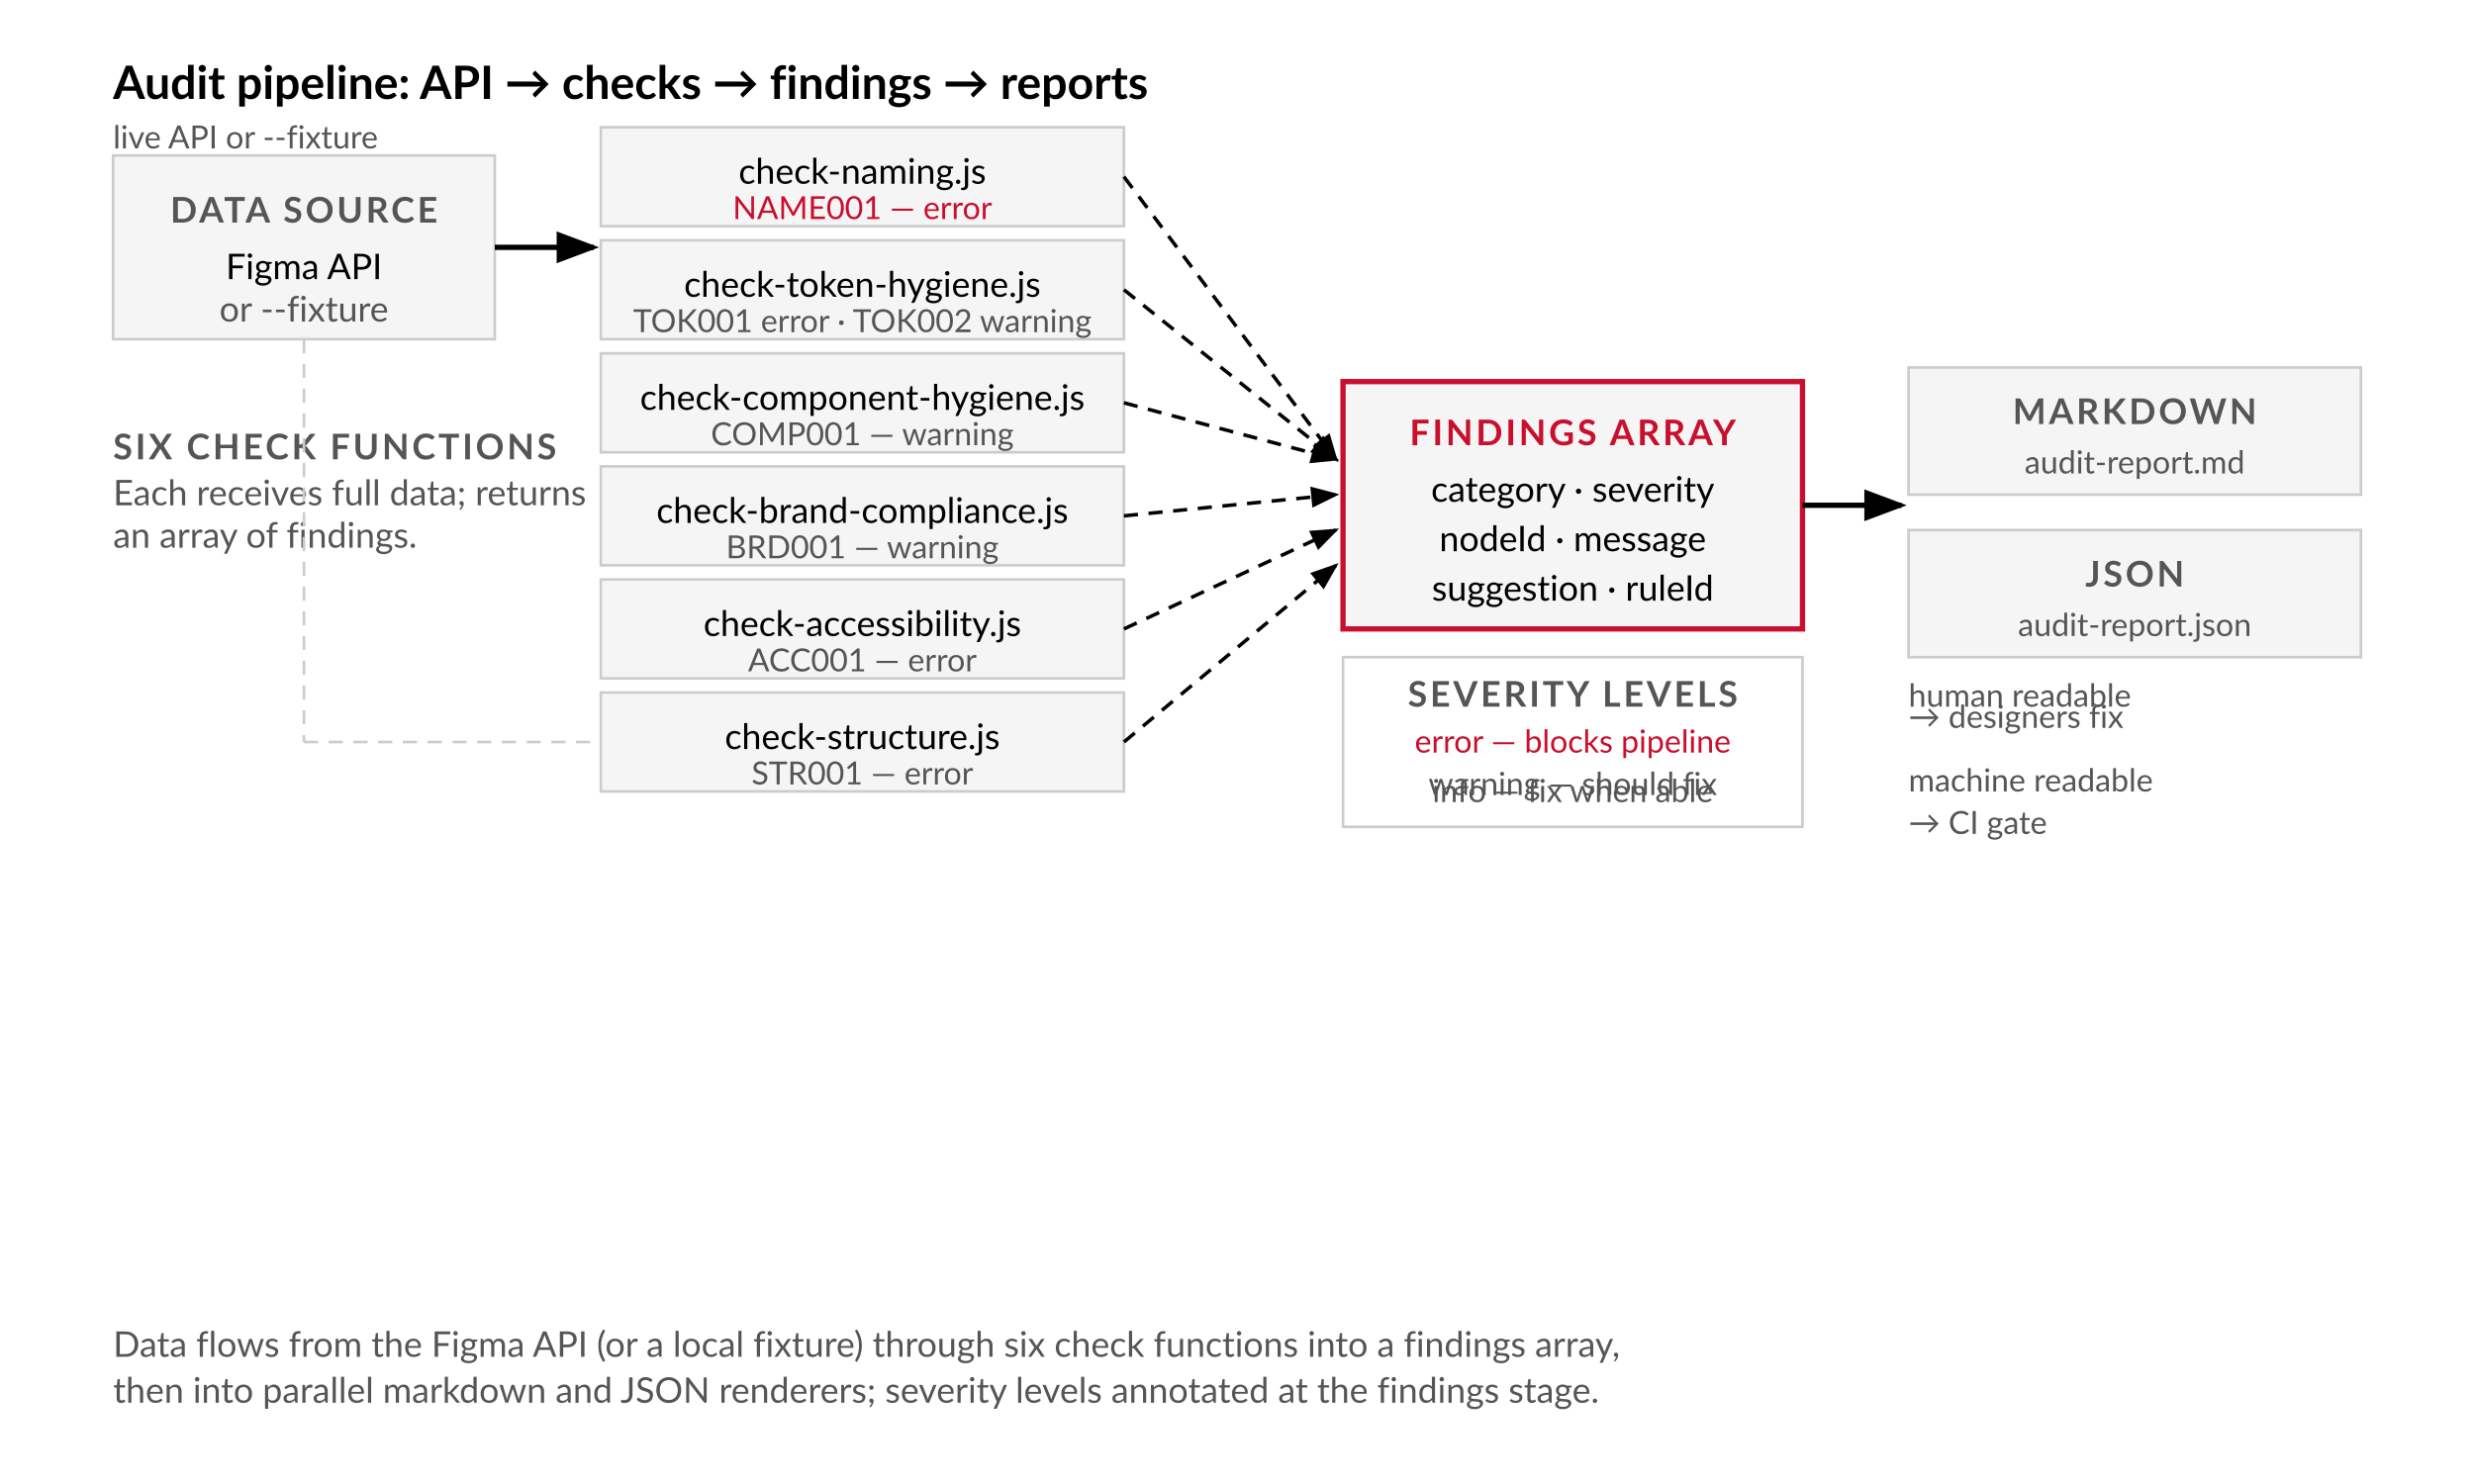
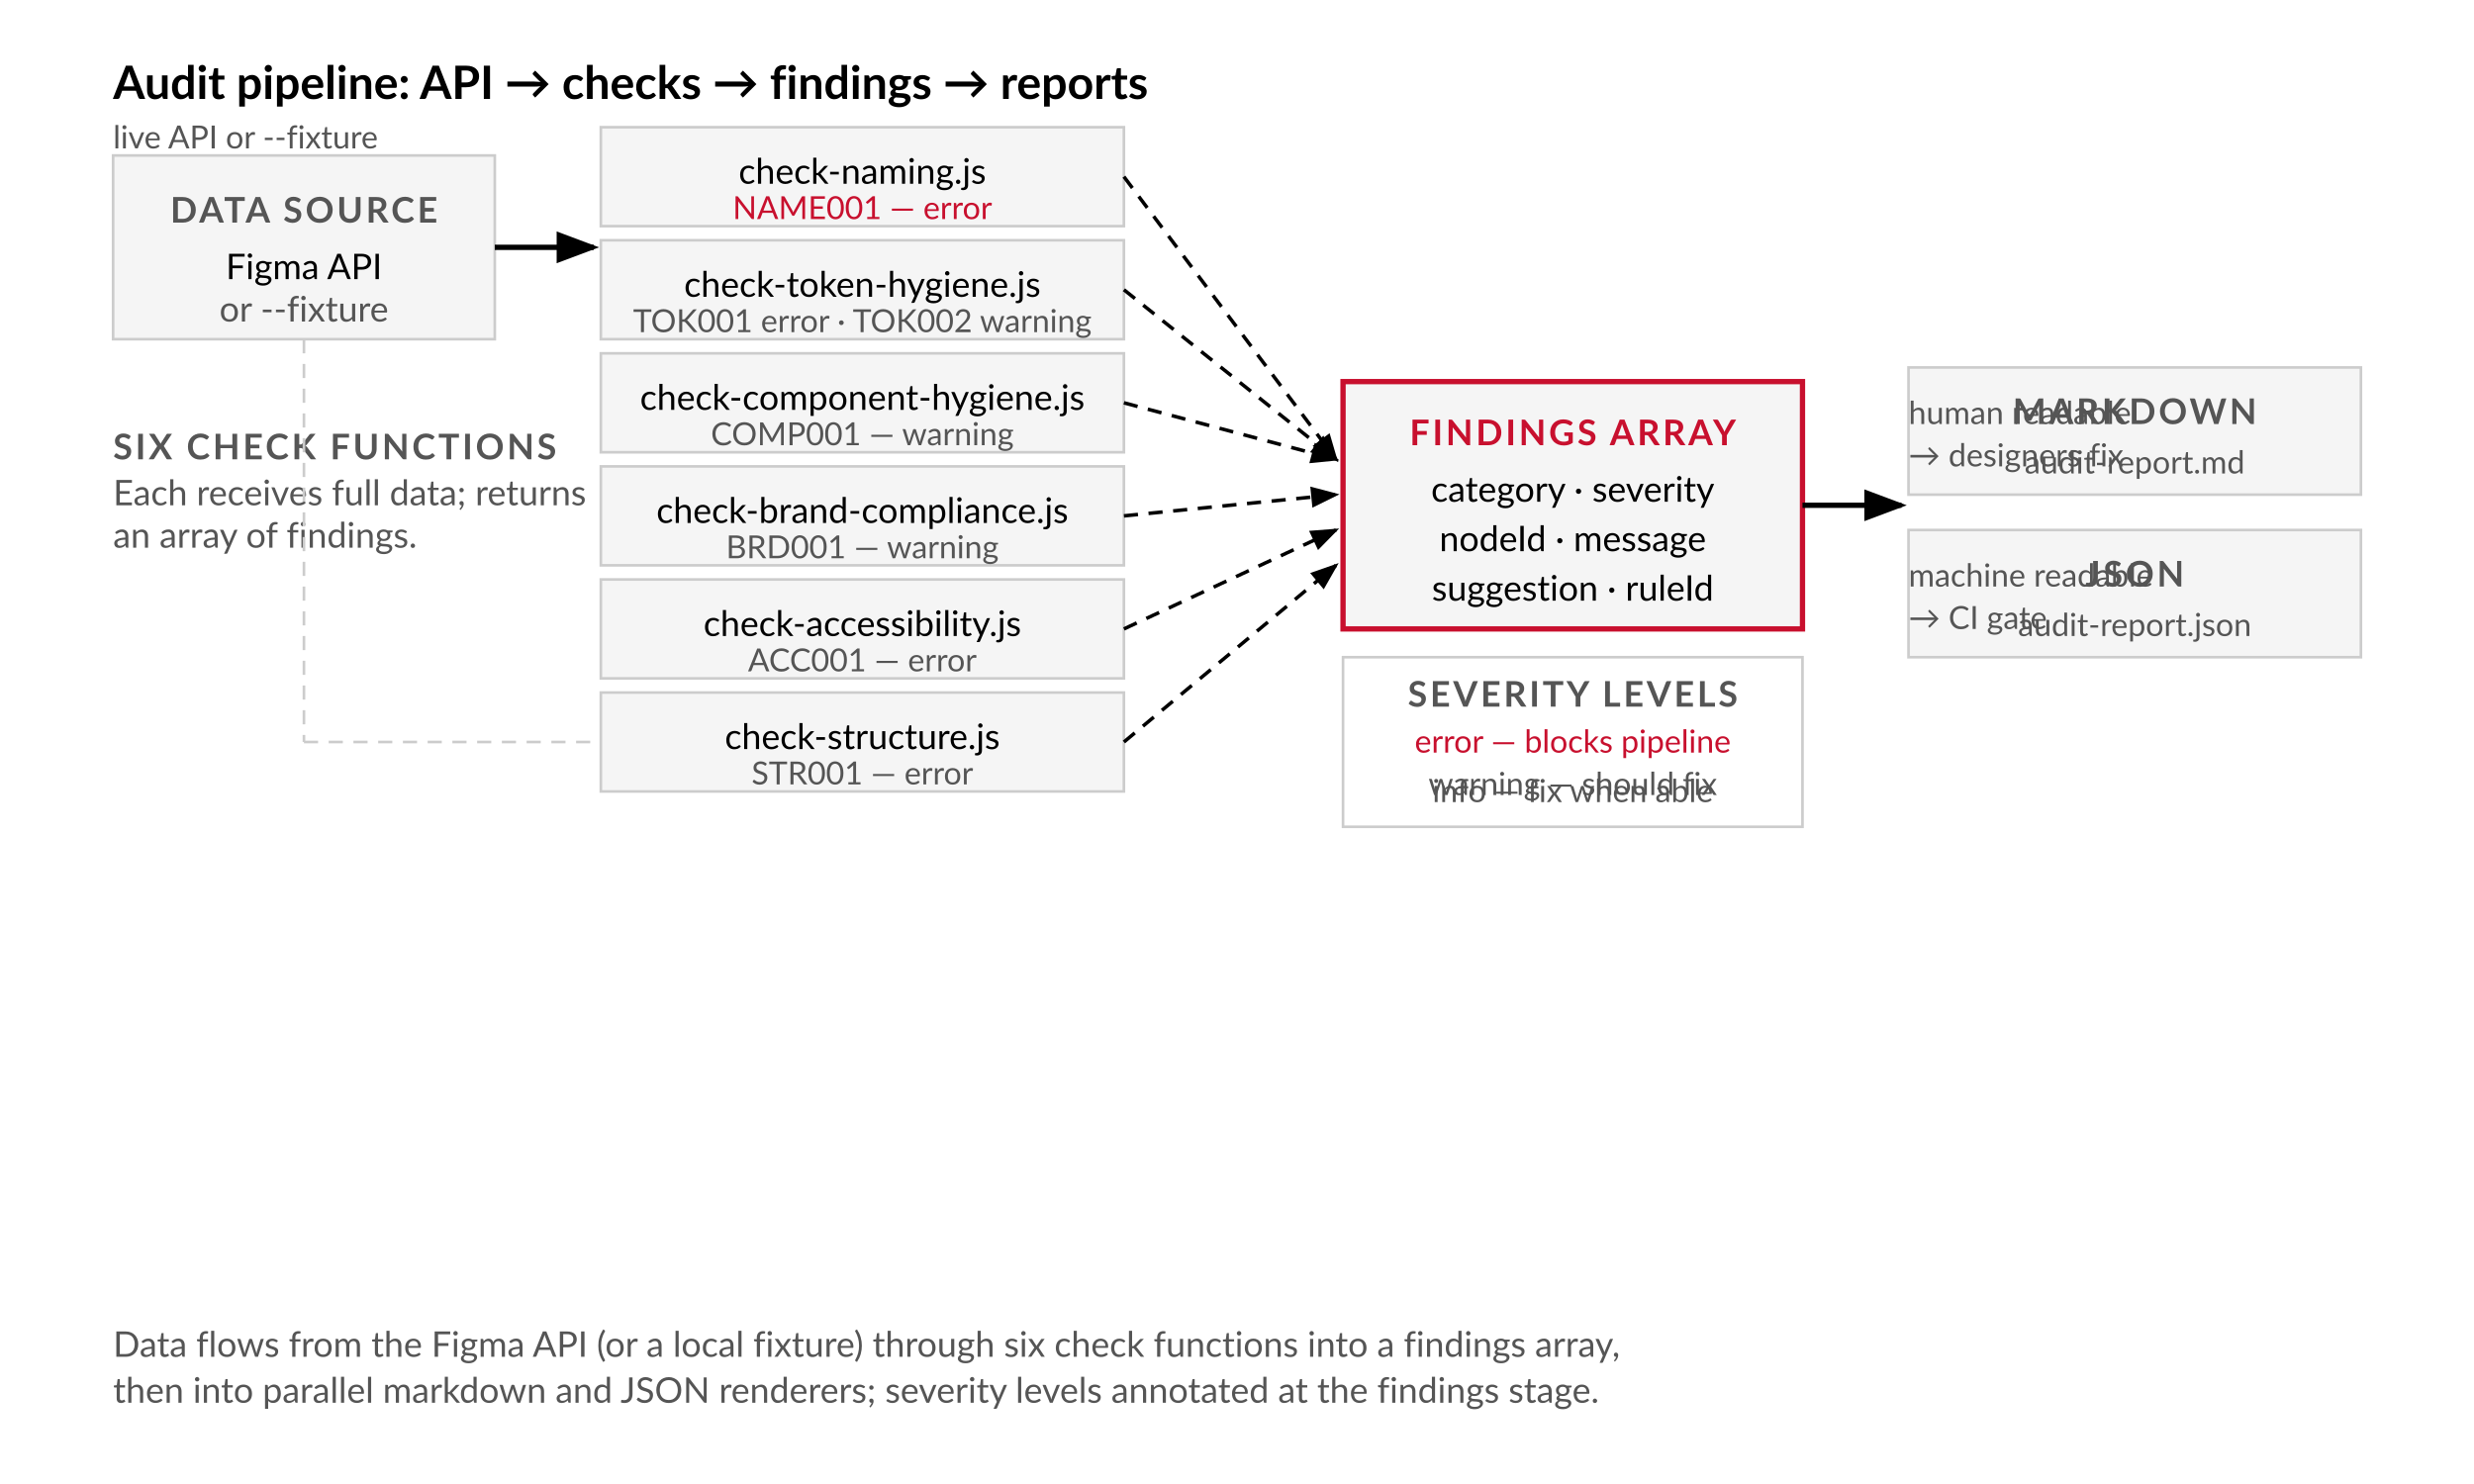
<svg xmlns="http://www.w3.org/2000/svg" viewBox="0 0 700 420" role="img" aria-labelledby="fig51-title fig51-desc">
  <defs>
    <marker id="arrow" markerWidth="8" markerHeight="6" refX="7" refY="3" orient="auto">
      <polygon points="0 0, 8 3, 0 6" fill="#000000" />
    </marker>
  </defs>
  <rect width="700" height="420" fill="#FFFFFF" />
  <text x="32" y="28" font-family="'Real Head Pro','FF Real',Lato,sans-serif" font-size="13" font-weight="700" fill="#000000">Audit pipeline: API → checks → findings → reports</text>
  <rect x="32" y="44" width="108" height="52" fill="#F5F5F5" stroke="#CCCCCC" stroke-width="0.75" />
  <text x="86" y="63" font-family="'Real Head Pro','FF Real',Lato,sans-serif" font-size="10" font-weight="700" fill="#555555" text-anchor="middle" letter-spacing="0.08em">DATA SOURCE</text>
  <text x="86" y="79" font-family="'Real Head Pro','FF Real',Lato,sans-serif" font-size="10" fill="#000000" text-anchor="middle">Figma API</text>
  <text x="86" y="91" font-family="'Real Head Pro','FF Real',Lato,sans-serif" font-size="10" fill="#555555" text-anchor="middle">or --fixture</text>
  <line x1="140" y1="70" x2="168" y2="70" stroke="#000000" stroke-width="1.5" fill="none" marker-end="url(#arrow)" />
  <rect x="170" y="36" width="148" height="28" fill="#F5F5F5" stroke="#CCCCCC" stroke-width="0.75" />
  <text x="244" y="52" font-family="'Real Head Pro','FF Real',Lato,sans-serif" font-size="10" fill="#000000" text-anchor="middle">check-naming.js</text>
  <text x="244" y="62" font-family="'Real Head Pro','FF Real',Lato,sans-serif" font-size="9" fill="#C8102E" text-anchor="middle">NAME001 — error</text>
  <rect x="170" y="68" width="148" height="28" fill="#F5F5F5" stroke="#CCCCCC" stroke-width="0.75" />
  <text x="244" y="84" font-family="'Real Head Pro','FF Real',Lato,sans-serif" font-size="10" fill="#000000" text-anchor="middle">check-token-hygiene.js</text>
  <text x="244" y="94" font-family="'Real Head Pro','FF Real',Lato,sans-serif" font-size="9" fill="#555555" text-anchor="middle">TOK001 error · TOK002 warning</text>
  <rect x="170" y="100" width="148" height="28" fill="#F5F5F5" stroke="#CCCCCC" stroke-width="0.75" />
  <text x="244" y="116" font-family="'Real Head Pro','FF Real',Lato,sans-serif" font-size="10" fill="#000000" text-anchor="middle">check-component-hygiene.js</text>
  <text x="244" y="126" font-family="'Real Head Pro','FF Real',Lato,sans-serif" font-size="9" fill="#555555" text-anchor="middle">COMP001 — warning</text>
  <rect x="170" y="132" width="148" height="28" fill="#F5F5F5" stroke="#CCCCCC" stroke-width="0.75" />
  <text x="244" y="148" font-family="'Real Head Pro','FF Real',Lato,sans-serif" font-size="10" fill="#000000" text-anchor="middle">check-brand-compliance.js</text>
  <text x="244" y="158" font-family="'Real Head Pro','FF Real',Lato,sans-serif" font-size="9" fill="#555555" text-anchor="middle">BRD001 — warning</text>
  <rect x="170" y="164" width="148" height="28" fill="#F5F5F5" stroke="#CCCCCC" stroke-width="0.75" />
  <text x="244" y="180" font-family="'Real Head Pro','FF Real',Lato,sans-serif" font-size="10" fill="#000000" text-anchor="middle">check-accessibility.js</text>
  <text x="244" y="190" font-family="'Real Head Pro','FF Real',Lato,sans-serif" font-size="9" fill="#555555" text-anchor="middle">ACC001 — error</text>
  <rect x="170" y="196" width="148" height="28" fill="#F5F5F5" stroke="#CCCCCC" stroke-width="0.75" />
  <text x="244" y="212" font-family="'Real Head Pro','FF Real',Lato,sans-serif" font-size="10" fill="#000000" text-anchor="middle">check-structure.js</text>
  <text x="244" y="222" font-family="'Real Head Pro','FF Real',Lato,sans-serif" font-size="9" fill="#555555" text-anchor="middle">STR001 — error</text>
  <line x1="318" y1="50" x2="378" y2="130" stroke="#000000" stroke-width="1" fill="none" stroke-dasharray="4 3" marker-end="url(#arrow)" />
  <line x1="318" y1="82" x2="378" y2="130" stroke="#000000" stroke-width="1" fill="none" stroke-dasharray="4 3" marker-end="url(#arrow)" />
  <line x1="318" y1="114" x2="378" y2="130" stroke="#000000" stroke-width="1" fill="none" stroke-dasharray="4 3" marker-end="url(#arrow)" />
  <line x1="318" y1="146" x2="378" y2="140" stroke="#000000" stroke-width="1" fill="none" stroke-dasharray="4 3" marker-end="url(#arrow)" />
  <line x1="318" y1="178" x2="378" y2="150" stroke="#000000" stroke-width="1" fill="none" stroke-dasharray="4 3" marker-end="url(#arrow)" />
  <line x1="318" y1="210" x2="378" y2="160" stroke="#000000" stroke-width="1" fill="none" stroke-dasharray="4 3" marker-end="url(#arrow)" />
  <rect x="380" y="108" width="130" height="70" fill="#F5F5F5" stroke="#C8102E" stroke-width="1.5" />
  <text x="445" y="126" font-family="'Real Head Pro','FF Real',Lato,sans-serif" font-size="10" font-weight="700" fill="#C8102E" text-anchor="middle" letter-spacing="0.08em">FINDINGS ARRAY</text>
  <text x="445" y="142" font-family="'Real Head Pro','FF Real',Lato,sans-serif" font-size="10" fill="#000000" text-anchor="middle">category · severity</text>
  <text x="445" y="156" font-family="'Real Head Pro','FF Real',Lato,sans-serif" font-size="10" fill="#000000" text-anchor="middle">nodeId · message</text>
  <text x="445" y="170" font-family="'Real Head Pro','FF Real',Lato,sans-serif" font-size="10" fill="#000000" text-anchor="middle">suggestion · ruleId</text>
  <rect x="380" y="186" width="130" height="48" fill="#FFFFFF" stroke="#CCCCCC" stroke-width="0.75" />
  <text x="445" y="200" font-family="'Real Head Pro','FF Real',Lato,sans-serif" font-size="10" font-weight="700" fill="#555555" text-anchor="middle" letter-spacing="0.08em">SEVERITY LEVELS</text>
  <text x="445" y="213" font-family="'Real Head Pro','FF Real',Lato,sans-serif" font-size="9" fill="#C8102E" text-anchor="middle">error — blocks pipeline</text>
  <text x="445" y="225" font-family="'Real Head Pro','FF Real',Lato,sans-serif" font-size="9" fill="#555555" text-anchor="middle">warning — should fix</text>
  <text x="445" y="227" font-family="'Real Head Pro','FF Real',Lato,sans-serif" font-size="9" fill="#555555" text-anchor="middle">info — fix when able</text>
  <line x1="510" y1="143" x2="538" y2="143" stroke="#000000" stroke-width="1.5" fill="none" marker-end="url(#arrow)" />
  <rect x="540" y="104" width="128" height="36" fill="#F5F5F5" stroke="#CCCCCC" stroke-width="0.75" />
  <text x="604" y="120" font-family="'Real Head Pro','FF Real',Lato,sans-serif" font-size="10" font-weight="700" fill="#555555" text-anchor="middle" letter-spacing="0.08em">MARKDOWN</text>
  <text x="604" y="134" font-family="'Real Head Pro','FF Real',Lato,sans-serif" font-size="9" fill="#555555" text-anchor="middle">audit-report.md</text>
  <rect x="540" y="150" width="128" height="36" fill="#F5F5F5" stroke="#CCCCCC" stroke-width="0.75" />
  <text x="604" y="166" font-family="'Real Head Pro','FF Real',Lato,sans-serif" font-size="10" font-weight="700" fill="#555555" text-anchor="middle" letter-spacing="0.08em">JSON</text>
  <text x="604" y="180" font-family="'Real Head Pro','FF Real',Lato,sans-serif" font-size="9" fill="#555555" text-anchor="middle">audit-report.json</text>
  <text x="32" y="130" font-family="'Real Head Pro','FF Real',Lato,sans-serif" font-size="10" font-weight="700" fill="#555555" letter-spacing="0.08em">SIX CHECK FUNCTIONS</text>
  <text x="32" y="143" font-family="'Real Head Pro','FF Real',Lato,sans-serif" font-size="10" fill="#555555">Each receives full data; returns</text>
  <text x="32" y="155" font-family="'Real Head Pro','FF Real',Lato,sans-serif" font-size="10" fill="#555555">an array of findings.</text>
  <line x1="86" y1="96" x2="86" y2="210" stroke="#CCCCCC" stroke-width="0.75" stroke-dasharray="4 3" />
  <line x1="86" y1="210" x2="168" y2="210" stroke="#CCCCCC" stroke-width="0.75" stroke-dasharray="4 3" />
-   <text x="540" y="200" font-family="'Real Head Pro','FF Real',Lato,sans-serif" font-size="9" fill="#555555">human readable</text>
-   <text x="540" y="196" font-family="'Real Head Pro','FF Real',Lato,sans-serif" font-size="9" fill="#555555" dy="10">→ designers fix</text>
-   <text x="540" y="224" font-family="'Real Head Pro','FF Real',Lato,sans-serif" font-size="9" fill="#555555">machine readable</text>
-   <text x="540" y="224" font-family="'Real Head Pro','FF Real',Lato,sans-serif" font-size="9" fill="#555555" dy="12">→ CI gate</text>
+   <text x="540" y="120" font-family="'Real Head Pro','FF Real',Lato,sans-serif" font-size="9" fill="#555555">human readable</text>
+   <text x="540" y="132" font-family="'Real Head Pro','FF Real',Lato,sans-serif" font-size="9" fill="#555555">→ designers fix</text>
+   <text x="540" y="166" font-family="'Real Head Pro','FF Real',Lato,sans-serif" font-size="9" fill="#555555">machine readable</text>
+   <text x="540" y="178" font-family="'Real Head Pro','FF Real',Lato,sans-serif" font-size="9" fill="#555555">→ CI gate</text>
  <text x="32" y="42" font-family="'Real Head Pro','FF Real',Lato,sans-serif" font-size="9" fill="#555555">live API or --fixture</text>
  <text x="32" y="384" font-family="'Real Head Pro','FF Real',Lato,sans-serif" font-size="10" fill="#555555">Data flows from the Figma API (or a local fixture) through six check functions into a findings array,</text>
  <text x="32" y="397" font-family="'Real Head Pro','FF Real',Lato,sans-serif" font-size="10" fill="#555555">then into parallel markdown and JSON renderers; severity levels annotated at the findings stage.</text>
</svg>
